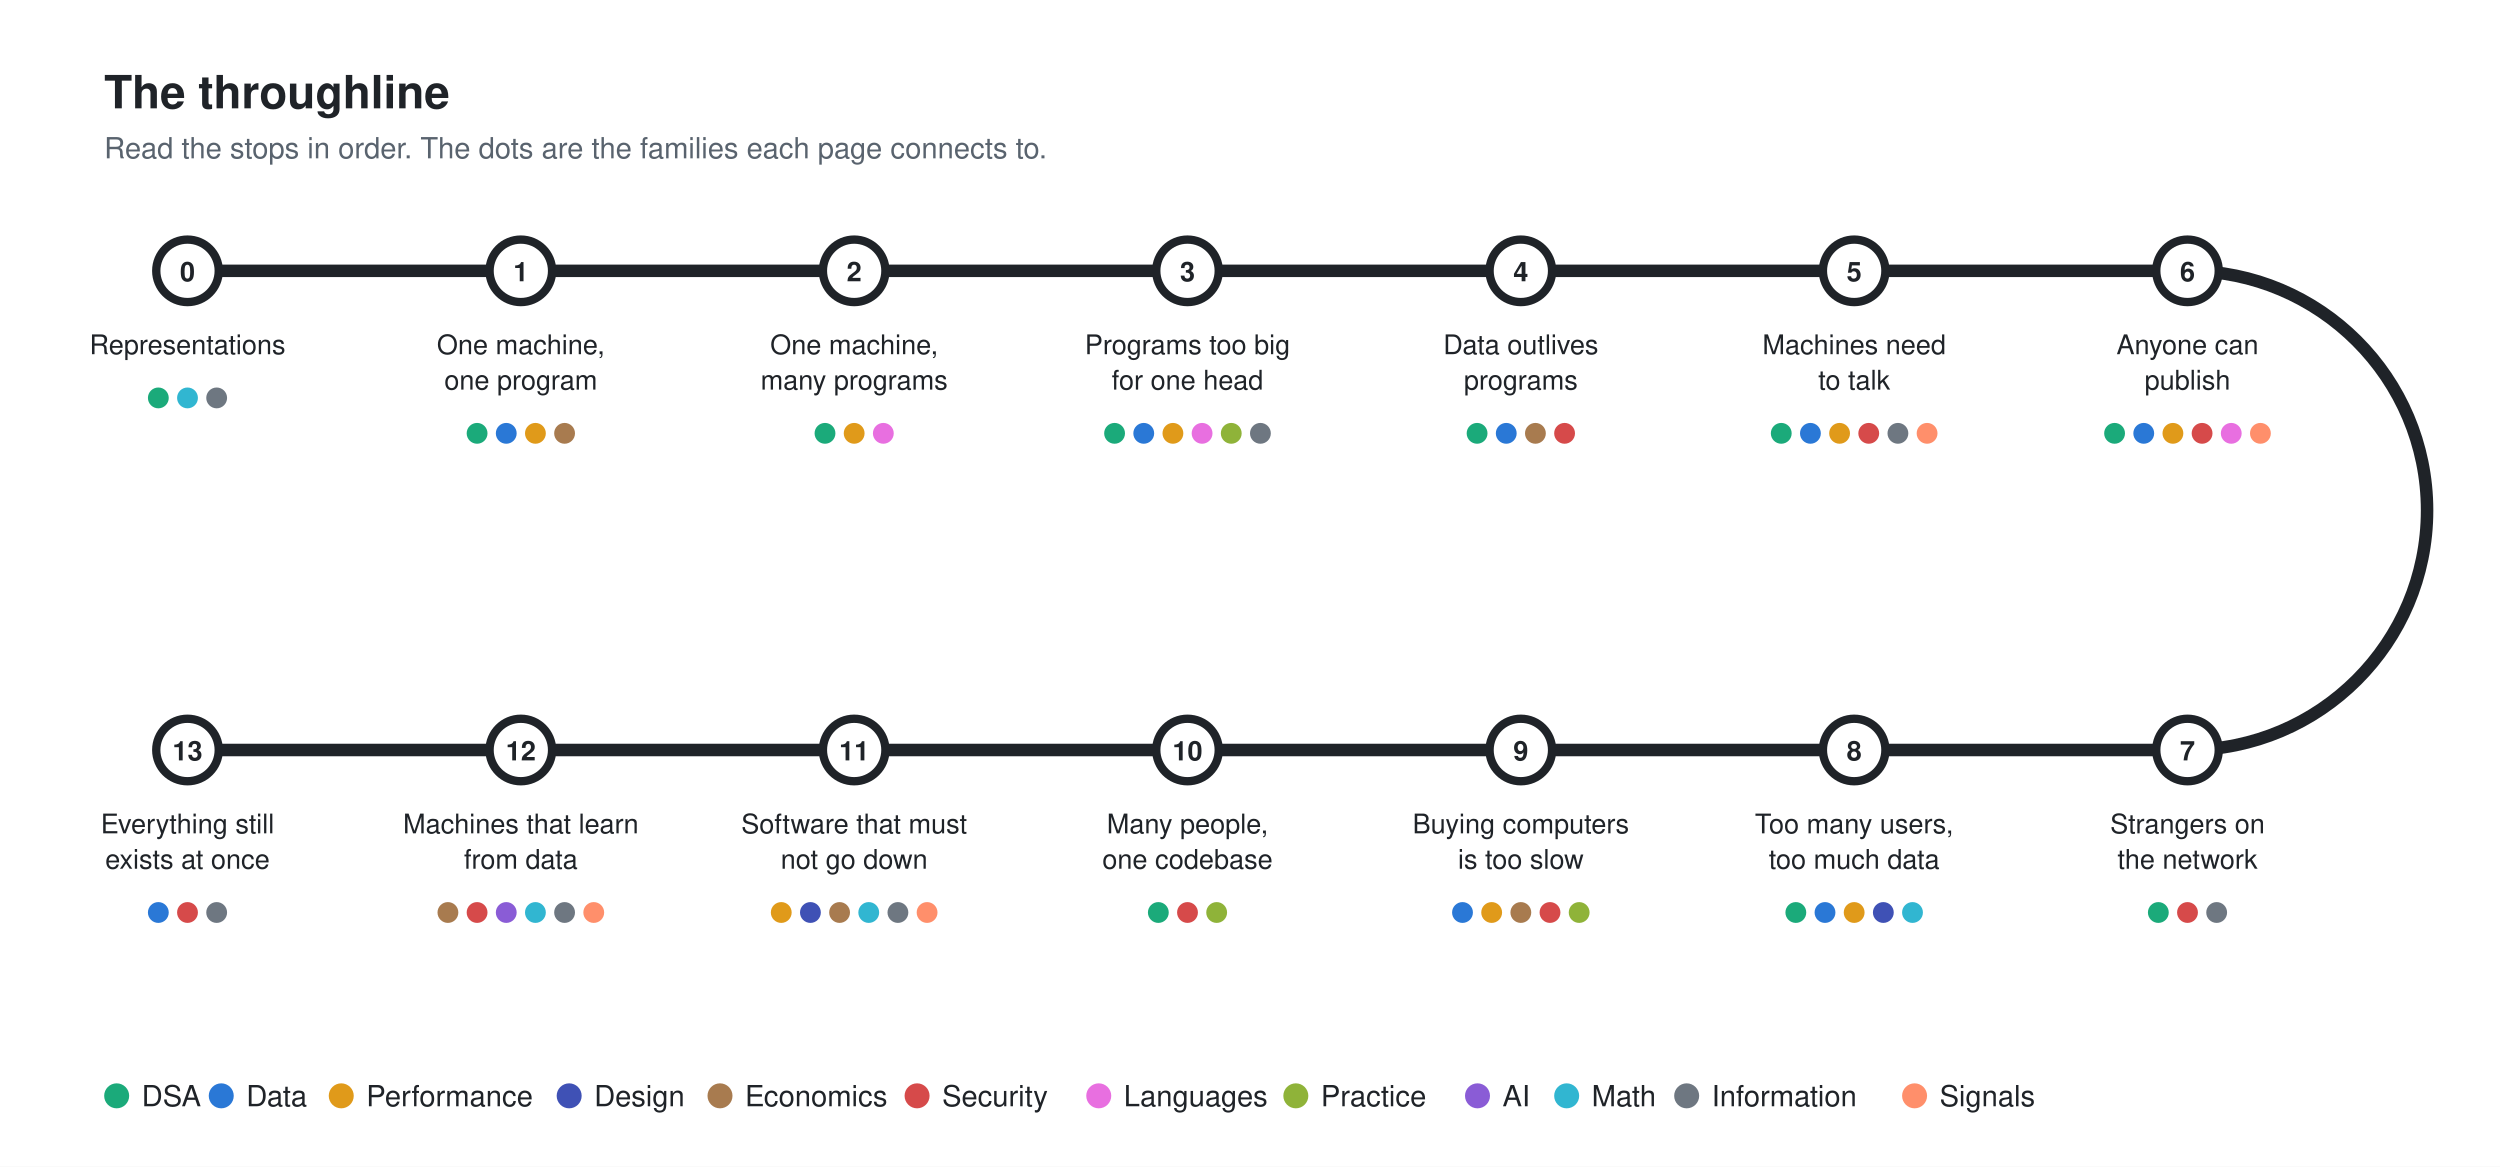
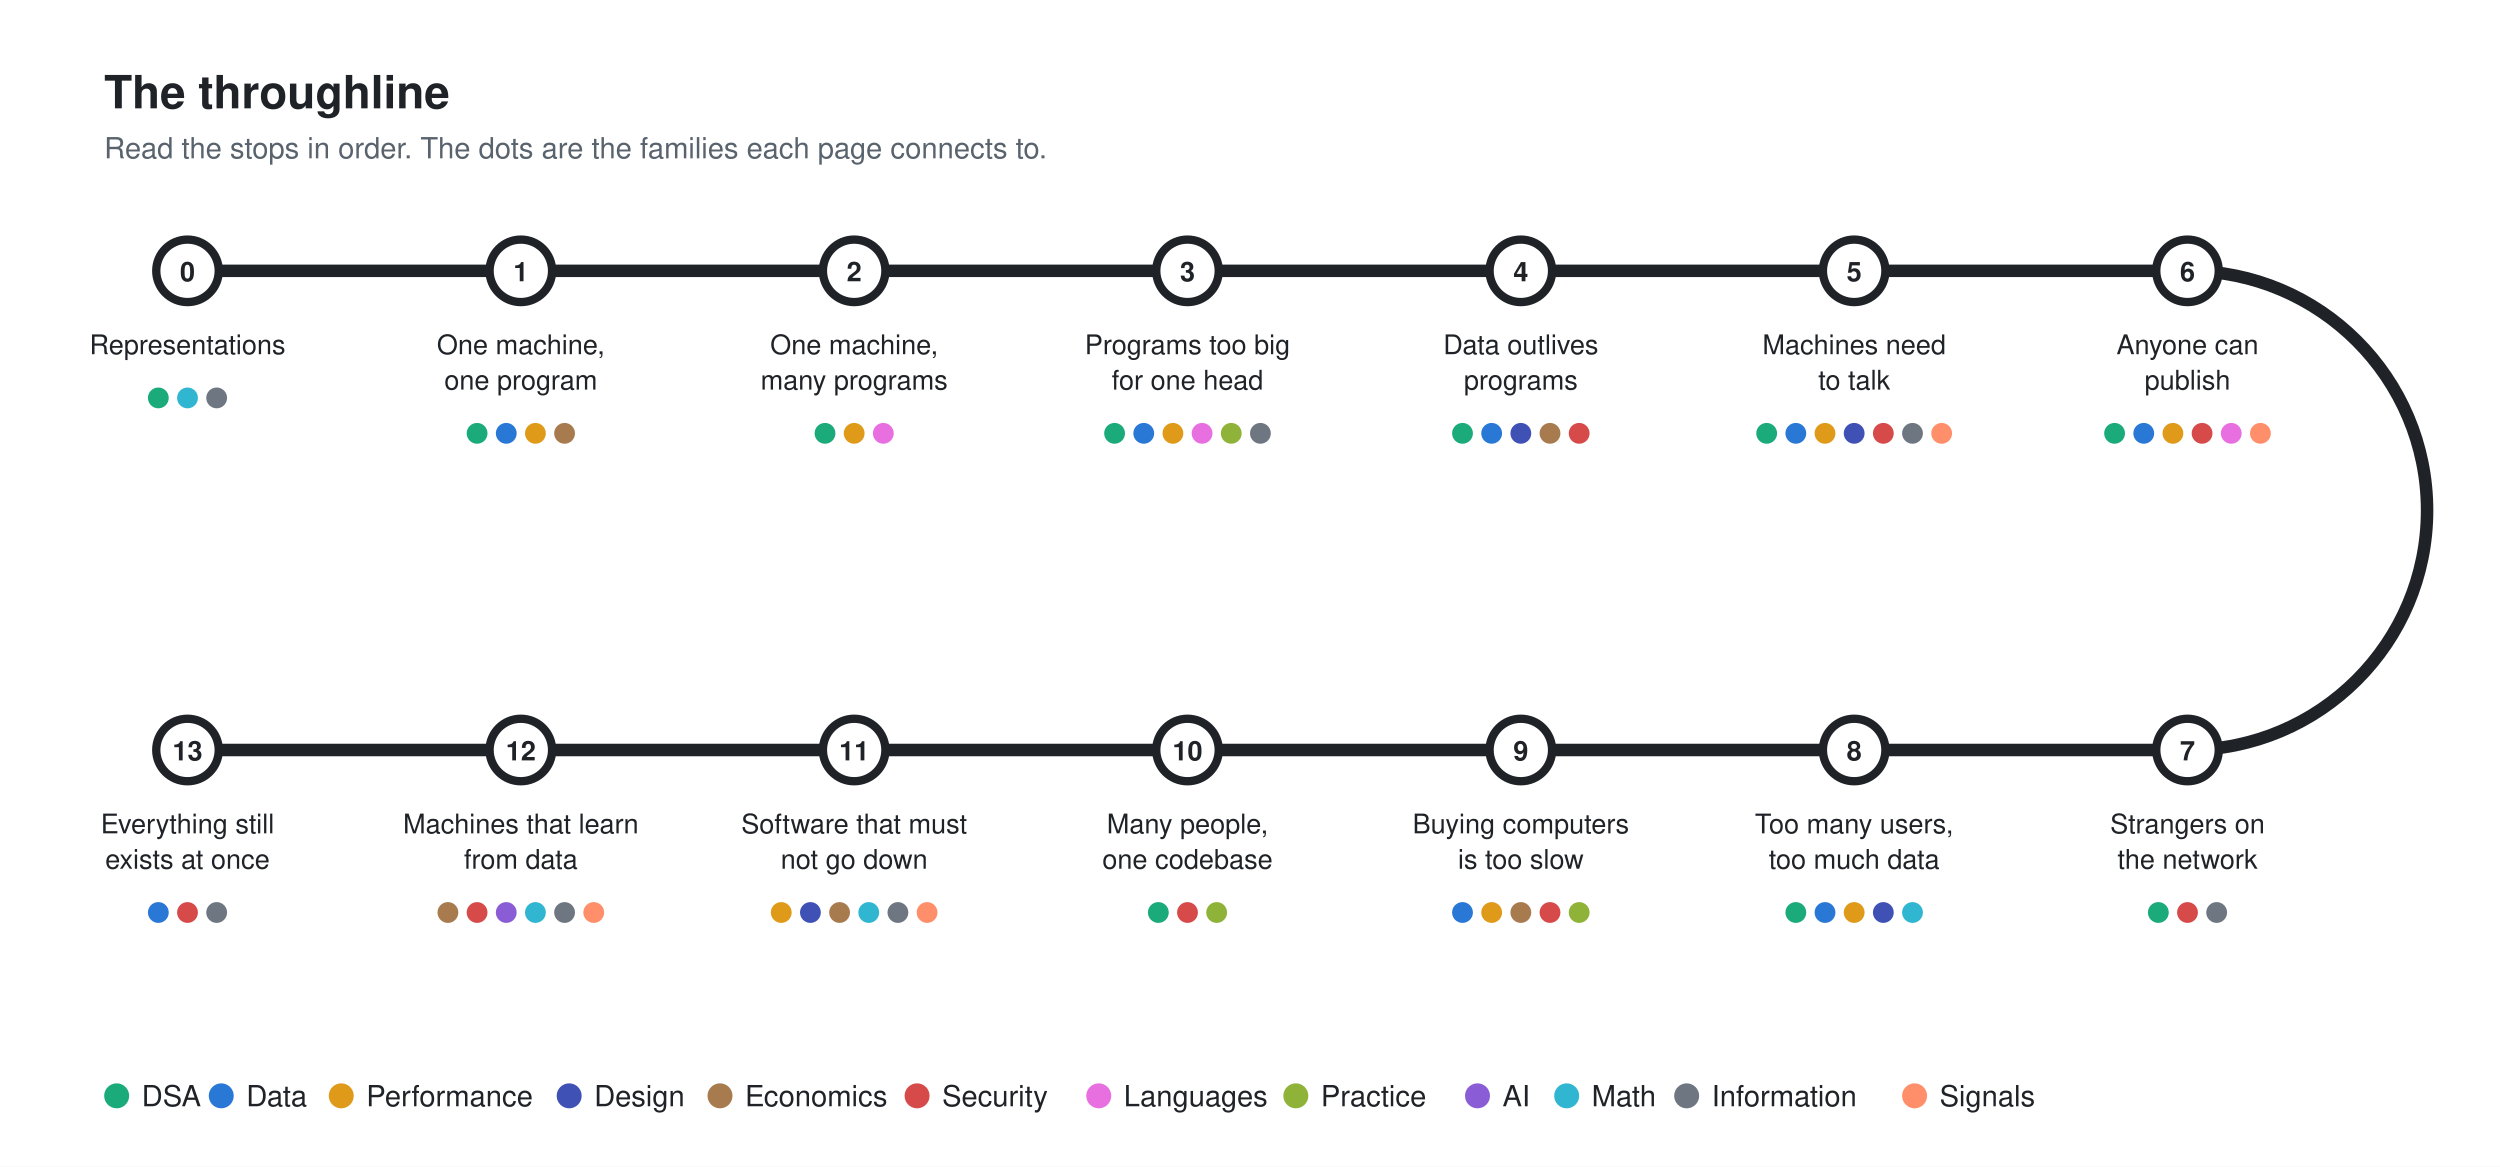
<svg xmlns="http://www.w3.org/2000/svg" viewBox="0 0 1200 560" width="1200" height="560" font-family="-apple-system, Segoe UI, Helvetica, Arial, sans-serif">
  <rect width="1200" height="560" fill="#ffffff" />
  <text x="50" y="52" font-size="22" font-weight="600" fill="#1f2328">The throughline</text>
  <text x="50" y="76" font-size="14" fill="#59636e">Read the stops in order. The dots are the families each page connects to.</text>
  <path d="M 90.0 130 H 1050.0 A 115.0 115.0 0 0 1 1050.0 360 H 90.0" fill="none" stroke="#1f2328" stroke-width="6" stroke-linecap="round" />
  <circle cx="90.0" cy="130" r="15" fill="#ffffff" stroke="#1f2328" stroke-width="4" />
  <text x="90.0" y="135" font-size="13" font-weight="700" text-anchor="middle" fill="#1f2328">0</text>
  <text x="90.0" y="170" font-size="13" text-anchor="middle" fill="#1f2328">Representations</text>
  <circle cx="76.0" cy="191" r="5" fill="#1baa7a" />
  <circle cx="90.0" cy="191" r="5" fill="#31b6d1" />
  <circle cx="104.0" cy="191" r="5" fill="#6e7781" />
  <circle cx="250.0" cy="130" r="15" fill="#ffffff" stroke="#1f2328" stroke-width="4" />
  <text x="250.0" y="135" font-size="13" font-weight="700" text-anchor="middle" fill="#1f2328">1</text>
  <text x="250.0" y="170" font-size="13" text-anchor="middle" fill="#1f2328">One machine,</text>
  <text x="250.0" y="187" font-size="13" text-anchor="middle" fill="#1f2328">one program</text>
  <circle cx="229.0" cy="208" r="5" fill="#1baa7a" />
  <circle cx="243.0" cy="208" r="5" fill="#2a78d6" />
  <circle cx="257.0" cy="208" r="5" fill="#e09a1a" />
  <circle cx="271.0" cy="208" r="5" fill="#a87b4f" />
  <circle cx="410.0" cy="130" r="15" fill="#ffffff" stroke="#1f2328" stroke-width="4" />
  <text x="410.0" y="135" font-size="13" font-weight="700" text-anchor="middle" fill="#1f2328">2</text>
  <text x="410.0" y="170" font-size="13" text-anchor="middle" fill="#1f2328">One machine,</text>
  <text x="410.0" y="187" font-size="13" text-anchor="middle" fill="#1f2328">many programs</text>
  <circle cx="396.0" cy="208" r="5" fill="#1baa7a" />
  <circle cx="410.0" cy="208" r="5" fill="#e09a1a" />
  <circle cx="424.0" cy="208" r="5" fill="#e86fe0" />
  <circle cx="570.0" cy="130" r="15" fill="#ffffff" stroke="#1f2328" stroke-width="4" />
  <text x="570.0" y="135" font-size="13" font-weight="700" text-anchor="middle" fill="#1f2328">3</text>
  <text x="570.0" y="170" font-size="13" text-anchor="middle" fill="#1f2328">Programs too big</text>
  <text x="570.0" y="187" font-size="13" text-anchor="middle" fill="#1f2328">for one head</text>
  <circle cx="535.0" cy="208" r="5" fill="#1baa7a" />
  <circle cx="549.0" cy="208" r="5" fill="#2a78d6" />
  <circle cx="563.0" cy="208" r="5" fill="#e09a1a" />
  <circle cx="577.0" cy="208" r="5" fill="#e86fe0" />
  <circle cx="591.0" cy="208" r="5" fill="#8fb339" />
  <circle cx="605.0" cy="208" r="5" fill="#6e7781" />
  <circle cx="730.0" cy="130" r="15" fill="#ffffff" stroke="#1f2328" stroke-width="4" />
  <text x="730.0" y="135" font-size="13" font-weight="700" text-anchor="middle" fill="#1f2328">4</text>
  <text x="730.0" y="170" font-size="13" text-anchor="middle" fill="#1f2328">Data outlives</text>
  <text x="730.0" y="187" font-size="13" text-anchor="middle" fill="#1f2328">programs</text>
-   <circle cx="709.0" cy="208" r="5" fill="#1baa7a" />
-   <circle cx="723.0" cy="208" r="5" fill="#2a78d6" />
-   <circle cx="737.0" cy="208" r="5" fill="#a87b4f" />
-   <circle cx="751.0" cy="208" r="5" fill="#d64a4a" />
+   <circle cx="702.0" cy="208" r="5" fill="#1baa7a" />
+   <circle cx="716.0" cy="208" r="5" fill="#2a78d6" />
+   <circle cx="730.0" cy="208" r="5" fill="#3f51b5" />
+   <circle cx="744.0" cy="208" r="5" fill="#a87b4f" />
+   <circle cx="758.0" cy="208" r="5" fill="#d64a4a" />
  <circle cx="890.0" cy="130" r="15" fill="#ffffff" stroke="#1f2328" stroke-width="4" />
  <text x="890.0" y="135" font-size="13" font-weight="700" text-anchor="middle" fill="#1f2328">5</text>
  <text x="890.0" y="170" font-size="13" text-anchor="middle" fill="#1f2328">Machines need</text>
  <text x="890.0" y="187" font-size="13" text-anchor="middle" fill="#1f2328">to talk</text>
-   <circle cx="855.0" cy="208" r="5" fill="#1baa7a" />
-   <circle cx="869.0" cy="208" r="5" fill="#2a78d6" />
-   <circle cx="883.0" cy="208" r="5" fill="#e09a1a" />
-   <circle cx="897.0" cy="208" r="5" fill="#d64a4a" />
-   <circle cx="911.0" cy="208" r="5" fill="#6e7781" />
-   <circle cx="925.0" cy="208" r="5" fill="#ff8f6b" />
+   <circle cx="848.0" cy="208" r="5" fill="#1baa7a" />
+   <circle cx="862.0" cy="208" r="5" fill="#2a78d6" />
+   <circle cx="876.0" cy="208" r="5" fill="#e09a1a" />
+   <circle cx="890.0" cy="208" r="5" fill="#3f51b5" />
+   <circle cx="904.0" cy="208" r="5" fill="#d64a4a" />
+   <circle cx="918.0" cy="208" r="5" fill="#6e7781" />
+   <circle cx="932.0" cy="208" r="5" fill="#ff8f6b" />
  <circle cx="1050.0" cy="130" r="15" fill="#ffffff" stroke="#1f2328" stroke-width="4" />
  <text x="1050.0" y="135" font-size="13" font-weight="700" text-anchor="middle" fill="#1f2328">6</text>
  <text x="1050.0" y="170" font-size="13" text-anchor="middle" fill="#1f2328">Anyone can</text>
  <text x="1050.0" y="187" font-size="13" text-anchor="middle" fill="#1f2328">publish</text>
  <circle cx="1015.0" cy="208" r="5" fill="#1baa7a" />
  <circle cx="1029.0" cy="208" r="5" fill="#2a78d6" />
  <circle cx="1043.0" cy="208" r="5" fill="#e09a1a" />
  <circle cx="1057.0" cy="208" r="5" fill="#d64a4a" />
  <circle cx="1071.0" cy="208" r="5" fill="#e86fe0" />
  <circle cx="1085.0" cy="208" r="5" fill="#ff8f6b" />
  <circle cx="1050.0" cy="360" r="15" fill="#ffffff" stroke="#1f2328" stroke-width="4" />
  <text x="1050.0" y="365" font-size="13" font-weight="700" text-anchor="middle" fill="#1f2328">7</text>
  <text x="1050.0" y="400" font-size="13" text-anchor="middle" fill="#1f2328">Strangers on</text>
  <text x="1050.0" y="417" font-size="13" text-anchor="middle" fill="#1f2328">the network</text>
  <circle cx="1036.0" cy="438" r="5" fill="#1baa7a" />
  <circle cx="1050.0" cy="438" r="5" fill="#d64a4a" />
  <circle cx="1064.0" cy="438" r="5" fill="#6e7781" />
  <circle cx="890.0" cy="360" r="15" fill="#ffffff" stroke="#1f2328" stroke-width="4" />
  <text x="890.0" y="365" font-size="13" font-weight="700" text-anchor="middle" fill="#1f2328">8</text>
  <text x="890.0" y="400" font-size="13" text-anchor="middle" fill="#1f2328">Too many users,</text>
  <text x="890.0" y="417" font-size="13" text-anchor="middle" fill="#1f2328">too much data</text>
  <circle cx="862.0" cy="438" r="5" fill="#1baa7a" />
  <circle cx="876.0" cy="438" r="5" fill="#2a78d6" />
  <circle cx="890.0" cy="438" r="5" fill="#e09a1a" />
  <circle cx="904.0" cy="438" r="5" fill="#3f51b5" />
  <circle cx="918.0" cy="438" r="5" fill="#31b6d1" />
  <circle cx="730.0" cy="360" r="15" fill="#ffffff" stroke="#1f2328" stroke-width="4" />
  <text x="730.0" y="365" font-size="13" font-weight="700" text-anchor="middle" fill="#1f2328">9</text>
  <text x="730.0" y="400" font-size="13" text-anchor="middle" fill="#1f2328">Buying computers</text>
  <text x="730.0" y="417" font-size="13" text-anchor="middle" fill="#1f2328">is too slow</text>
  <circle cx="702.0" cy="438" r="5" fill="#2a78d6" />
  <circle cx="716.0" cy="438" r="5" fill="#e09a1a" />
  <circle cx="730.0" cy="438" r="5" fill="#a87b4f" />
  <circle cx="744.0" cy="438" r="5" fill="#d64a4a" />
  <circle cx="758.0" cy="438" r="5" fill="#8fb339" />
  <circle cx="570.0" cy="360" r="15" fill="#ffffff" stroke="#1f2328" stroke-width="4" />
  <text x="570.0" y="365" font-size="13" font-weight="700" text-anchor="middle" fill="#1f2328">10</text>
  <text x="570.0" y="400" font-size="13" text-anchor="middle" fill="#1f2328">Many people,</text>
  <text x="570.0" y="417" font-size="13" text-anchor="middle" fill="#1f2328">one codebase</text>
  <circle cx="556.0" cy="438" r="5" fill="#1baa7a" />
  <circle cx="570.0" cy="438" r="5" fill="#d64a4a" />
  <circle cx="584.0" cy="438" r="5" fill="#8fb339" />
  <circle cx="410.0" cy="360" r="15" fill="#ffffff" stroke="#1f2328" stroke-width="4" />
  <text x="410.0" y="365" font-size="13" font-weight="700" text-anchor="middle" fill="#1f2328">11</text>
  <text x="410.0" y="400" font-size="13" text-anchor="middle" fill="#1f2328">Software that must</text>
  <text x="410.0" y="417" font-size="13" text-anchor="middle" fill="#1f2328">not go down</text>
  <circle cx="375.0" cy="438" r="5" fill="#e09a1a" />
  <circle cx="389.0" cy="438" r="5" fill="#3f51b5" />
  <circle cx="403.0" cy="438" r="5" fill="#a87b4f" />
  <circle cx="417.0" cy="438" r="5" fill="#31b6d1" />
  <circle cx="431.0" cy="438" r="5" fill="#6e7781" />
  <circle cx="445.0" cy="438" r="5" fill="#ff8f6b" />
  <circle cx="250.0" cy="360" r="15" fill="#ffffff" stroke="#1f2328" stroke-width="4" />
  <text x="250.0" y="365" font-size="13" font-weight="700" text-anchor="middle" fill="#1f2328">12</text>
  <text x="250.0" y="400" font-size="13" text-anchor="middle" fill="#1f2328">Machines that learn</text>
  <text x="250.0" y="417" font-size="13" text-anchor="middle" fill="#1f2328">from data</text>
  <circle cx="215.0" cy="438" r="5" fill="#a87b4f" />
  <circle cx="229.0" cy="438" r="5" fill="#d64a4a" />
  <circle cx="243.0" cy="438" r="5" fill="#8a5cd6" />
  <circle cx="257.0" cy="438" r="5" fill="#31b6d1" />
  <circle cx="271.0" cy="438" r="5" fill="#6e7781" />
  <circle cx="285.0" cy="438" r="5" fill="#ff8f6b" />
  <circle cx="90.0" cy="360" r="15" fill="#ffffff" stroke="#1f2328" stroke-width="4" />
  <text x="90.0" y="365" font-size="13" font-weight="700" text-anchor="middle" fill="#1f2328">13</text>
  <text x="90.0" y="400" font-size="13" text-anchor="middle" fill="#1f2328">Everything still</text>
  <text x="90.0" y="417" font-size="13" text-anchor="middle" fill="#1f2328">exists at once</text>
  <circle cx="76.0" cy="438" r="5" fill="#2a78d6" />
  <circle cx="90.0" cy="438" r="5" fill="#d64a4a" />
  <circle cx="104.0" cy="438" r="5" fill="#6e7781" />
  <circle cx="56" cy="526" r="6" fill="#1baa7a" />
  <text x="68" y="531" font-size="14" fill="#1f2328">DSA</text>
  <circle cx="106.2" cy="526" r="6" fill="#2a78d6" />
  <text x="118.2" y="531" font-size="14" fill="#1f2328">Data</text>
  <circle cx="163.8" cy="526" r="6" fill="#e09a1a" />
  <text x="175.8" y="531" font-size="14" fill="#1f2328">Performance</text>
  <circle cx="273.2" cy="526" r="6" fill="#3f51b5" />
  <text x="285.2" y="531" font-size="14" fill="#1f2328">Design</text>
  <circle cx="345.6" cy="526" r="6" fill="#a87b4f" />
  <text x="357.6" y="531" font-size="14" fill="#1f2328">Economics</text>
  <circle cx="440.2" cy="526" r="6" fill="#d64a4a" />
  <text x="452.2" y="531" font-size="14" fill="#1f2328">Security</text>
  <circle cx="527.4" cy="526" r="6" fill="#e86fe0" />
  <text x="539.4" y="531" font-size="14" fill="#1f2328">Languages</text>
  <circle cx="622" cy="526" r="6" fill="#8fb339" />
  <text x="634" y="531" font-size="14" fill="#1f2328">Practice</text>
  <circle cx="709.2" cy="526" r="6" fill="#8a5cd6" />
  <text x="721.2" y="531" font-size="14" fill="#1f2328">AI</text>
  <circle cx="752" cy="526" r="6" fill="#31b6d1" />
  <text x="764" y="531" font-size="14" fill="#1f2328">Math</text>
  <circle cx="809.6" cy="526" r="6" fill="#6e7781" />
  <text x="821.6" y="531" font-size="14" fill="#1f2328">Information</text>
  <circle cx="919" cy="526" r="6" fill="#ff8f6b" />
  <text x="931" y="531" font-size="14" fill="#1f2328">Signals</text>
</svg>
